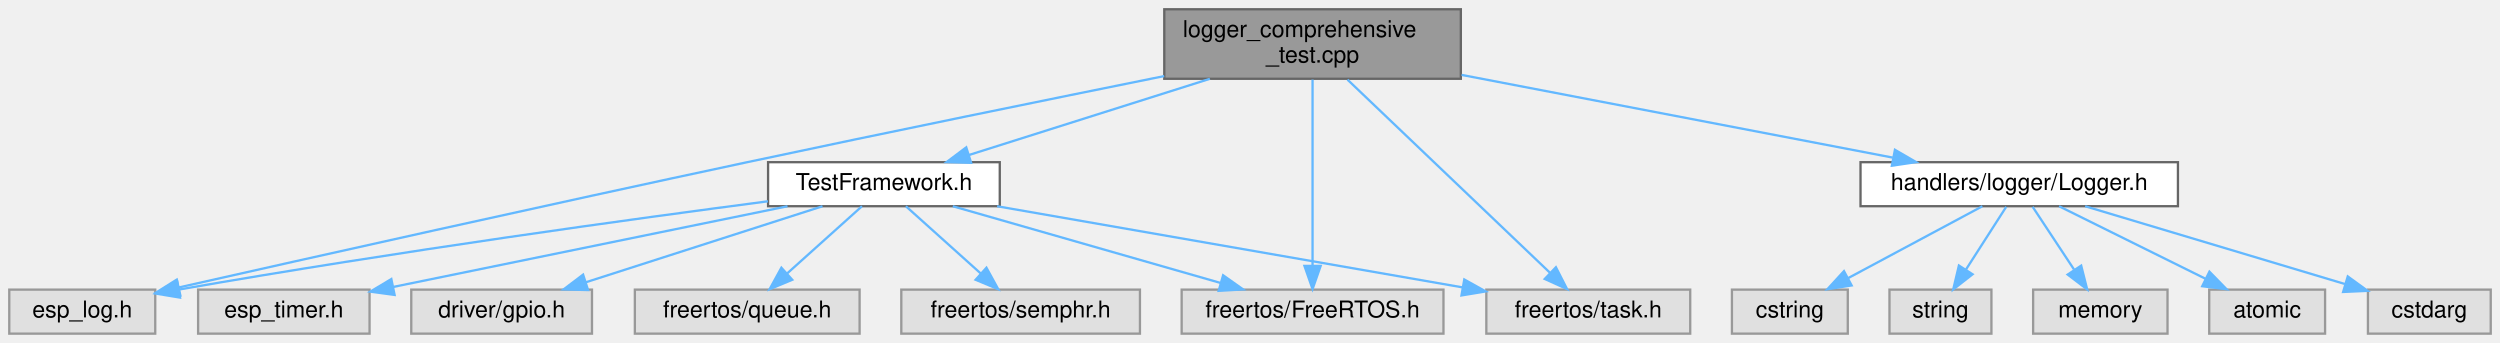
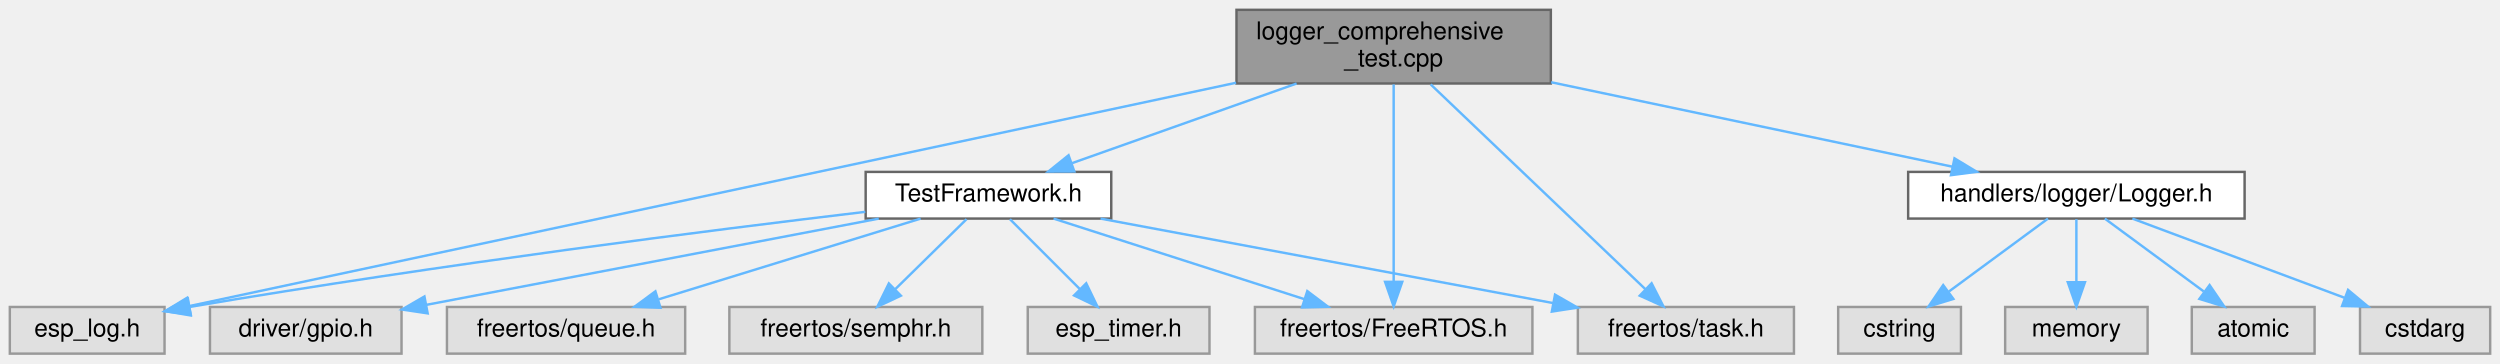
- <svg xmlns="http://www.w3.org/2000/svg" xmlns:xlink="http://www.w3.org/1999/xlink" width="1079pt" height="148pt" viewBox="0.00 0.00 1079.00 148.00">
+ <svg xmlns="http://www.w3.org/2000/svg" xmlns:xlink="http://www.w3.org/1999/xlink" width="1018pt" height="148pt" viewBox="0.00 0.00 1018.00 148.00">
  <g id="graph0" class="graph" transform="scale(1 1) rotate(0) translate(4 144)">
    <g id="Node000001" class="node">
      <g id="a_Node000001">
        <a xlink:title="Comprehensive test suite for Logger singleton.">
-           <polygon fill="#999999" stroke="#666666" points="626.5,-140 498.5,-140 498.5,-110 626.5,-110 626.5,-140" />
-           <text text-anchor="start" x="506.5" y="-128" font-family="Helvetica,sans-Serif" font-size="10.00">logger_comprehensive</text>
-           <text text-anchor="middle" x="562.5" y="-117" font-family="Helvetica,sans-Serif" font-size="10.00">_test.cpp</text>
+           <polygon fill="#999999" stroke="#666666" points="627.5,-140 499.5,-140 499.5,-110 627.5,-110 627.5,-140" />
+           <text text-anchor="start" x="507.5" y="-128" font-family="Helvetica,sans-Serif" font-size="10.00">logger_comprehensive</text>
+           <text text-anchor="middle" x="563.5" y="-117" font-family="Helvetica,sans-Serif" font-size="10.00">_test.cpp</text>
        </a>
      </g>
    </g>
    <g id="Node000002" class="node">
      <g id="a_Node000002">
        <a xlink:href="TestFramework_8h.html" target="_top" xlink:title="Shared testing framework for ESP32-C6 comprehensive test suites.">
-           <polygon fill="white" stroke="#666666" points="427.5,-74 327.5,-74 327.5,-55 427.5,-55 427.5,-74" />
-           <text text-anchor="middle" x="377.5" y="-62" font-family="Helvetica,sans-Serif" font-size="10.00">TestFramework.h</text>
+           <polygon fill="white" stroke="#666666" points="448.5,-74 348.5,-74 348.5,-55 448.5,-55 448.5,-74" />
+           <text text-anchor="middle" x="398.5" y="-62" font-family="Helvetica,sans-Serif" font-size="10.00">TestFramework.h</text>
        </a>
      </g>
    </g>
    <g id="edge1_Node000001_Node000002" class="edge">
      <g id="a_edge1_Node000001_Node000002">
        <a xlink:title=" ">
-           <path fill="none" stroke="#63b8ff" d="M518.19,-109.99C486.4,-99.94 444.08,-86.55 414.18,-77.1" />
-           <polygon fill="#63b8ff" stroke="#63b8ff" points="415.14,-73.73 404.55,-74.05 413.03,-80.41 415.14,-73.73" />
+           <path fill="none" stroke="#63b8ff" d="M523.98,-109.99C496.08,-100.1 459.09,-86.98 432.5,-77.56" />
+           <polygon fill="#63b8ff" stroke="#63b8ff" points="433.46,-74.18 422.87,-74.14 431.12,-80.78 433.46,-74.18" />
        </a>
      </g>
    </g>
    <g id="Node000003" class="node">
      <g id="a_Node000003">
        <a xlink:title=" ">
          <polygon fill="#e0e0e0" stroke="#999999" points="63,-19 0,-19 0,0 63,0 63,-19" />
          <text text-anchor="middle" x="31.5" y="-7" font-family="Helvetica,sans-Serif" font-size="10.00">esp_log.h</text>
        </a>
      </g>
    </g>
-     <g id="edge15_Node000001_Node000003" class="edge">
-       <g id="a_edge15_Node000001_Node000003">
-         <a xlink:title=" ">
-           <path fill="none" stroke="#63b8ff" d="M498.48,-111.17C449.23,-101.22 379.51,-87 318.5,-74 231.11,-55.38 128.99,-32.52 73.18,-19.94" />
-           <polygon fill="#63b8ff" stroke="#63b8ff" points="73.84,-16.5 63.32,-17.71 72.3,-23.33 73.84,-16.5" />
+     <g id="edge14_Node000001_Node000003" class="edge">
+       <g id="a_edge14_Node000001_Node000003">
+         <a xlink:title=" ">
+           <path fill="none" stroke="#63b8ff" d="M499.33,-110.31C388.78,-86.72 165.42,-39.07 72.99,-19.35" />
+           <polygon fill="#63b8ff" stroke="#63b8ff" points="73.67,-15.92 63.16,-17.26 72.21,-22.76 73.67,-15.92" />
        </a>
      </g>
    </g>
    <g id="Node000006" class="node">
      <g id="a_Node000006">
        <a xlink:title=" ">
-           <polygon fill="#e0e0e0" stroke="#999999" points="619,-19 506,-19 506,0 619,0 619,-19" />
-           <text text-anchor="middle" x="562.5" y="-7" font-family="Helvetica,sans-Serif" font-size="10.00">freertos/FreeRTOS.h</text>
-         </a>
-       </g>
-     </g>
-     <g id="edge16_Node000001_Node000006" class="edge">
-       <g id="a_edge16_Node000001_Node000006">
-         <a xlink:title=" ">
-           <path fill="none" stroke="#63b8ff" d="M562.5,-109.63C562.5,-89.21 562.5,-51.81 562.5,-29.24" />
-           <polygon fill="#63b8ff" stroke="#63b8ff" points="566,-29.23 562.5,-19.23 559,-29.23 566,-29.23" />
+           <polygon fill="#e0e0e0" stroke="#999999" points="620,-19 507,-19 507,0 620,0 620,-19" />
+           <text text-anchor="middle" x="563.5" y="-7" font-family="Helvetica,sans-Serif" font-size="10.00">freertos/FreeRTOS.h</text>
+         </a>
+       </g>
+     </g>
+     <g id="edge15_Node000001_Node000006" class="edge">
+       <g id="a_edge15_Node000001_Node000006">
+         <a xlink:title=" ">
+           <path fill="none" stroke="#63b8ff" d="M563.5,-109.63C563.5,-89.21 563.5,-51.81 563.5,-29.24" />
+           <polygon fill="#63b8ff" stroke="#63b8ff" points="567,-29.23 563.5,-19.23 560,-29.23 567,-29.23" />
        </a>
      </g>
    </g>
    <g id="Node000009" class="node">
      <g id="a_Node000009">
        <a xlink:title=" ">
-           <polygon fill="#e0e0e0" stroke="#999999" points="725.5,-19 637.5,-19 637.5,0 725.5,0 725.5,-19" />
-           <text text-anchor="middle" x="681.5" y="-7" font-family="Helvetica,sans-Serif" font-size="10.00">freertos/task.h</text>
-         </a>
-       </g>
-     </g>
-     <g id="edge17_Node000001_Node000009" class="edge">
-       <g id="a_edge17_Node000001_Node000009">
-         <a xlink:title=" ">
-           <path fill="none" stroke="#63b8ff" d="M577.57,-109.63C599.95,-88.28 641.81,-48.36 664.99,-26.25" />
-           <polygon fill="#63b8ff" stroke="#63b8ff" points="667.53,-28.66 672.35,-19.23 662.7,-23.6 667.53,-28.66" />
+           <polygon fill="#e0e0e0" stroke="#999999" points="726.5,-19 638.5,-19 638.5,0 726.5,0 726.5,-19" />
+           <text text-anchor="middle" x="682.5" y="-7" font-family="Helvetica,sans-Serif" font-size="10.00">freertos/task.h</text>
+         </a>
+       </g>
+     </g>
+     <g id="edge16_Node000001_Node000009" class="edge">
+       <g id="a_edge16_Node000001_Node000009">
+         <a xlink:title=" ">
+           <path fill="none" stroke="#63b8ff" d="M578.57,-109.63C600.95,-88.28 642.81,-48.36 665.99,-26.25" />
+           <polygon fill="#63b8ff" stroke="#63b8ff" points="668.53,-28.66 673.35,-19.23 663.7,-23.6 668.53,-28.66" />
        </a>
      </g>
    </g>
    <g id="Node000010" class="node">
      <g id="a_Node000010">
        <a xlink:href="Logger_8h.html" target="_top" xlink:title="Advanced logging system with formatting capabilities.">
-           <polygon fill="white" stroke="#666666" points="936,-74 799,-74 799,-55 936,-55 936,-74" />
-           <text text-anchor="middle" x="867.5" y="-62" font-family="Helvetica,sans-Serif" font-size="10.00">handlers/logger/Logger.h</text>
+           <polygon fill="white" stroke="#666666" points="910,-74 773,-74 773,-55 910,-55 910,-74" />
+           <text text-anchor="middle" x="841.5" y="-62" font-family="Helvetica,sans-Serif" font-size="10.00">handlers/logger/Logger.h</text>
        </a>
      </g>
    </g>
    <g id="edge9_Node000001_Node000010" class="edge">
      <g id="a_edge9_Node000001_Node000010">
        <a xlink:title=" ">
-           <path fill="none" stroke="#63b8ff" d="M626.81,-111.67C682.03,-101.07 760.75,-85.98 812.94,-75.97" />
-           <polygon fill="#63b8ff" stroke="#63b8ff" points="813.85,-79.35 823.01,-74.03 812.53,-72.48 813.85,-79.35" />
+           <path fill="none" stroke="#63b8ff" d="M627.63,-110.51C677.27,-100.06 745.07,-85.79 790.93,-76.14" />
+           <polygon fill="#63b8ff" stroke="#63b8ff" points="791.87,-79.52 800.94,-74.04 790.43,-72.67 791.87,-79.52" />
        </a>
      </g>
    </g>
    <g id="edge2_Node000002_Node000003" class="edge">
      <g id="a_edge2_Node000002_Node000003">
        <a xlink:title=" ">
-           <path fill="none" stroke="#63b8ff" d="M327.43,-57.12C268.89,-49.46 168.87,-35.73 73.1,-19.01" />
-           <polygon fill="#63b8ff" stroke="#63b8ff" points="73.7,-15.56 63.25,-17.28 72.49,-22.46 73.7,-15.56" />
+           <path fill="none" stroke="#63b8ff" d="M348.35,-57.74C286.21,-50.36 176.86,-36.59 73.25,-19.02" />
+           <polygon fill="#63b8ff" stroke="#63b8ff" points="73.69,-15.54 63.24,-17.31 72.51,-22.44 73.69,-15.54" />
        </a>
      </g>
    </g>
    <g id="Node000004" class="node">
      <g id="a_Node000004">
        <a xlink:title=" ">
-           <polygon fill="#e0e0e0" stroke="#999999" points="155.5,-19 81.5,-19 81.5,0 155.5,0 155.5,-19" />
-           <text text-anchor="middle" x="118.5" y="-7" font-family="Helvetica,sans-Serif" font-size="10.00">esp_timer.h</text>
+           <polygon fill="#e0e0e0" stroke="#999999" points="488.5,-19 414.5,-19 414.5,0 488.5,0 488.5,-19" />
+           <text text-anchor="middle" x="451.5" y="-7" font-family="Helvetica,sans-Serif" font-size="10.00">esp_timer.h</text>
        </a>
      </g>
    </g>
    <g id="edge3_Node000002_Node000004" class="edge">
      <g id="a_edge3_Node000002_Node000004">
        <a xlink:title=" ">
-           <path fill="none" stroke="#63b8ff" d="M335.89,-54.98C289.43,-45.48 214.4,-30.12 165.76,-20.17" />
-           <polygon fill="#63b8ff" stroke="#63b8ff" points="166.31,-16.71 155.81,-18.13 164.9,-23.57 166.31,-16.71" />
+           <path fill="none" stroke="#63b8ff" d="M407.25,-54.75C414.97,-47.03 426.4,-35.6 435.72,-26.28" />
+           <polygon fill="#63b8ff" stroke="#63b8ff" points="438.31,-28.64 442.91,-19.09 433.36,-23.69 438.31,-28.64" />
        </a>
      </g>
    </g>
    <g id="Node000005" class="node">
      <g id="a_Node000005">
        <a xlink:title=" ">
-           <polygon fill="#e0e0e0" stroke="#999999" points="251.5,-19 173.5,-19 173.5,0 251.5,0 251.5,-19" />
-           <text text-anchor="middle" x="212.5" y="-7" font-family="Helvetica,sans-Serif" font-size="10.00">driver/gpio.h</text>
+           <polygon fill="#e0e0e0" stroke="#999999" points="159.5,-19 81.5,-19 81.5,0 159.5,0 159.5,-19" />
+           <text text-anchor="middle" x="120.5" y="-7" font-family="Helvetica,sans-Serif" font-size="10.00">driver/gpio.h</text>
        </a>
      </g>
    </g>
    <g id="edge4_Node000002_Node000005" class="edge">
      <g id="a_edge4_Node000002_Node000005">
        <a xlink:title=" ">
-           <path fill="none" stroke="#63b8ff" d="M350.99,-54.98C323.29,-46.09 279.64,-32.07 248.76,-22.15" />
-           <polygon fill="#63b8ff" stroke="#63b8ff" points="249.81,-18.81 239.22,-19.08 247.67,-25.47 249.81,-18.81" />
+           <path fill="none" stroke="#63b8ff" d="M353.83,-54.98C303.47,-45.38 221.83,-29.82 169.68,-19.88" />
+           <polygon fill="#63b8ff" stroke="#63b8ff" points="170.14,-16.4 159.66,-17.97 168.83,-23.28 170.14,-16.4" />
        </a>
      </g>
    </g>
    <g id="edge5_Node000002_Node000006" class="edge">
      <g id="a_edge5_Node000002_Node000006">
        <a xlink:title=" ">
-           <path fill="none" stroke="#63b8ff" d="M407.22,-54.98C438.55,-46.01 488.07,-31.82 522.74,-21.89" />
-           <polygon fill="#63b8ff" stroke="#63b8ff" points="523.89,-25.2 532.54,-19.08 521.97,-18.47 523.89,-25.2" />
+           <path fill="none" stroke="#63b8ff" d="M425.01,-54.98C452.71,-46.09 496.36,-32.07 527.24,-22.15" />
+           <polygon fill="#63b8ff" stroke="#63b8ff" points="528.33,-25.47 536.78,-19.08 526.19,-18.81 528.33,-25.47" />
        </a>
      </g>
    </g>
    <g id="Node000007" class="node">
      <g id="a_Node000007">
        <a xlink:title=" ">
-           <polygon fill="#e0e0e0" stroke="#999999" points="367,-19 270,-19 270,0 367,0 367,-19" />
-           <text text-anchor="middle" x="318.5" y="-7" font-family="Helvetica,sans-Serif" font-size="10.00">freertos/queue.h</text>
+           <polygon fill="#e0e0e0" stroke="#999999" points="275,-19 178,-19 178,0 275,0 275,-19" />
+           <text text-anchor="middle" x="226.5" y="-7" font-family="Helvetica,sans-Serif" font-size="10.00">freertos/queue.h</text>
        </a>
      </g>
    </g>
    <g id="edge6_Node000002_Node000007" class="edge">
      <g id="a_edge6_Node000002_Node000007">
        <a xlink:title=" ">
-           <path fill="none" stroke="#63b8ff" d="M368.02,-54.98C359.3,-47.15 346.16,-35.34 335.6,-25.86" />
-           <polygon fill="#63b8ff" stroke="#63b8ff" points="337.93,-23.25 328.15,-19.17 333.25,-28.46 337.93,-23.25" />
+           <path fill="none" stroke="#63b8ff" d="M370.87,-54.98C341.99,-46.09 296.49,-32.07 264.3,-22.15" />
+           <polygon fill="#63b8ff" stroke="#63b8ff" points="264.94,-18.68 254.35,-19.08 262.88,-25.37 264.94,-18.68" />
        </a>
      </g>
    </g>
    <g id="Node000008" class="node">
      <g id="a_Node000008">
        <a xlink:title=" ">
-           <polygon fill="#e0e0e0" stroke="#999999" points="488,-19 385,-19 385,0 488,0 488,-19" />
-           <text text-anchor="middle" x="436.5" y="-7" font-family="Helvetica,sans-Serif" font-size="10.00">freertos/semphr.h</text>
+           <polygon fill="#e0e0e0" stroke="#999999" points="396,-19 293,-19 293,0 396,0 396,-19" />
+           <text text-anchor="middle" x="344.5" y="-7" font-family="Helvetica,sans-Serif" font-size="10.00">freertos/semphr.h</text>
        </a>
      </g>
    </g>
    <g id="edge7_Node000002_Node000008" class="edge">
      <g id="a_edge7_Node000002_Node000008">
        <a xlink:title=" ">
-           <path fill="none" stroke="#63b8ff" d="M386.98,-54.98C395.7,-47.15 408.84,-35.34 419.4,-25.86" />
-           <polygon fill="#63b8ff" stroke="#63b8ff" points="421.75,-28.46 426.85,-19.17 417.07,-23.25 421.75,-28.46" />
+           <path fill="none" stroke="#63b8ff" d="M389.58,-54.75C381.72,-47.03 370.07,-35.6 360.58,-26.28" />
+           <polygon fill="#63b8ff" stroke="#63b8ff" points="362.84,-23.6 353.25,-19.09 357.94,-28.59 362.84,-23.6" />
        </a>
      </g>
    </g>
    <g id="edge8_Node000002_Node000009" class="edge">
      <g id="a_edge8_Node000002_Node000009">
        <a xlink:title=" ">
-           <path fill="none" stroke="#63b8ff" d="M426.34,-54.98C481.28,-45.41 570.27,-29.89 627.31,-19.95" />
-           <polygon fill="#63b8ff" stroke="#63b8ff" points="627.98,-23.38 637.23,-18.22 626.77,-16.49 627.98,-23.38" />
+           <path fill="none" stroke="#63b8ff" d="M444.13,-54.98C494.36,-45.61 575.05,-30.55 628.42,-20.59" />
+           <polygon fill="#63b8ff" stroke="#63b8ff" points="629.2,-24.01 638.39,-18.73 627.91,-17.13 629.2,-24.01" />
        </a>
      </g>
    </g>
    <g id="Node000011" class="node">
      <g id="a_Node000011">
        <a xlink:title=" ">
-           <polygon fill="#e0e0e0" stroke="#999999" points="1071,-19 1018,-19 1018,0 1071,0 1071,-19" />
-           <text text-anchor="middle" x="1044.5" y="-7" font-family="Helvetica,sans-Serif" font-size="10.00">cstdarg</text>
+           <polygon fill="#e0e0e0" stroke="#999999" points="1010,-19 957,-19 957,0 1010,0 1010,-19" />
+           <text text-anchor="middle" x="983.5" y="-7" font-family="Helvetica,sans-Serif" font-size="10.00">cstdarg</text>
        </a>
      </g>
    </g>
    <g id="edge10_Node000010_Node000011" class="edge">
      <g id="a_edge10_Node000010_Node000011">
        <a xlink:title=" ">
-           <path fill="none" stroke="#63b8ff" d="M895.94,-54.98C926.4,-45.86 974.85,-31.36 1008.08,-21.41" />
-           <polygon fill="#63b8ff" stroke="#63b8ff" points="1009.29,-24.7 1017.87,-18.47 1007.29,-17.99 1009.29,-24.7" />
+           <path fill="none" stroke="#63b8ff" d="M864.31,-54.98C887.67,-46.27 924.2,-32.63 950.67,-22.75" />
+           <polygon fill="#63b8ff" stroke="#63b8ff" points="952.13,-25.95 960.27,-19.17 949.68,-19.39 952.13,-25.95" />
        </a>
      </g>
    </g>
    <g id="Node000012" class="node">
      <g id="a_Node000012">
        <a xlink:title=" ">
-           <polygon fill="#e0e0e0" stroke="#999999" points="793.5,-19 743.5,-19 743.5,0 793.5,0 793.5,-19" />
-           <text text-anchor="middle" x="768.5" y="-7" font-family="Helvetica,sans-Serif" font-size="10.00">cstring</text>
+           <polygon fill="#e0e0e0" stroke="#999999" points="794.5,-19 744.5,-19 744.5,0 794.5,0 794.5,-19" />
+           <text text-anchor="middle" x="769.5" y="-7" font-family="Helvetica,sans-Serif" font-size="10.00">cstring</text>
        </a>
      </g>
    </g>
    <g id="edge11_Node000010_Node000012" class="edge">
      <g id="a_edge11_Node000010_Node000012">
        <a xlink:title=" ">
-           <path fill="none" stroke="#63b8ff" d="M851.59,-54.98C835.95,-46.61 811.84,-33.7 793.62,-23.95" />
-           <polygon fill="#63b8ff" stroke="#63b8ff" points="795.16,-20.8 784.7,-19.17 791.86,-26.98 795.16,-20.8" />
+           <path fill="none" stroke="#63b8ff" d="M829.93,-54.98C819.08,-47 802.62,-34.88 789.62,-25.31" />
+           <polygon fill="#63b8ff" stroke="#63b8ff" points="791.41,-22.28 781.28,-19.17 787.26,-27.92 791.41,-22.28" />
        </a>
      </g>
    </g>
    <g id="Node000013" class="node">
      <g id="a_Node000013">
        <a xlink:title=" ">
-           <polygon fill="#e0e0e0" stroke="#999999" points="855.5,-19 811.5,-19 811.5,0 855.5,0 855.5,-19" />
-           <text text-anchor="middle" x="833.5" y="-7" font-family="Helvetica,sans-Serif" font-size="10.00">string</text>
+           <polygon fill="#e0e0e0" stroke="#999999" points="870.5,-19 812.5,-19 812.5,0 870.5,0 870.5,-19" />
+           <text text-anchor="middle" x="841.5" y="-7" font-family="Helvetica,sans-Serif" font-size="10.00">memory</text>
        </a>
      </g>
    </g>
    <g id="edge12_Node000010_Node000013" class="edge">
      <g id="a_edge12_Node000010_Node000013">
        <a xlink:title=" ">
-           <path fill="none" stroke="#63b8ff" d="M861.89,-54.75C857.18,-47.42 850.33,-36.73 844.53,-27.7" />
-           <polygon fill="#63b8ff" stroke="#63b8ff" points="847.36,-25.62 839.01,-19.09 841.46,-29.4 847.36,-25.62" />
+           <path fill="none" stroke="#63b8ff" d="M841.5,-54.75C841.5,-47.8 841.5,-37.85 841.5,-29.13" />
+           <polygon fill="#63b8ff" stroke="#63b8ff" points="845,-29.09 841.5,-19.09 838,-29.09 845,-29.09" />
        </a>
      </g>
    </g>
    <g id="Node000014" class="node">
      <g id="a_Node000014">
        <a xlink:title=" ">
-           <polygon fill="#e0e0e0" stroke="#999999" points="931.5,-19 873.5,-19 873.5,0 931.5,0 931.5,-19" />
-           <text text-anchor="middle" x="902.5" y="-7" font-family="Helvetica,sans-Serif" font-size="10.00">memory</text>
+           <polygon fill="#e0e0e0" stroke="#999999" points="938.5,-19 888.5,-19 888.5,0 938.5,0 938.5,-19" />
+           <text text-anchor="middle" x="913.5" y="-7" font-family="Helvetica,sans-Serif" font-size="10.00">atomic</text>
        </a>
      </g>
    </g>
    <g id="edge13_Node000010_Node000014" class="edge">
      <g id="a_edge13_Node000010_Node000014">
        <a xlink:title=" ">
-           <path fill="none" stroke="#63b8ff" d="M873.28,-54.75C878.12,-47.42 885.18,-36.73 891.14,-27.7" />
-           <polygon fill="#63b8ff" stroke="#63b8ff" points="894.24,-29.36 896.83,-19.09 888.4,-25.5 894.24,-29.36" />
-         </a>
-       </g>
-     </g>
-     <g id="Node000015" class="node">
-       <g id="a_Node000015">
-         <a xlink:title=" ">
-           <polygon fill="#e0e0e0" stroke="#999999" points="999.5,-19 949.5,-19 949.5,0 999.5,0 999.5,-19" />
-           <text text-anchor="middle" x="974.5" y="-7" font-family="Helvetica,sans-Serif" font-size="10.00">atomic</text>
-         </a>
-       </g>
-     </g>
-     <g id="edge14_Node000010_Node000015" class="edge">
-       <g id="a_edge14_Node000010_Node000015">
-         <a xlink:title=" ">
-           <path fill="none" stroke="#63b8ff" d="M884.69,-54.98C901.75,-46.54 928.13,-33.47 947.9,-23.68" />
-           <polygon fill="#63b8ff" stroke="#63b8ff" points="949.59,-26.75 957,-19.17 946.48,-20.47 949.59,-26.75" />
+           <path fill="none" stroke="#63b8ff" d="M853.07,-54.98C863.92,-47 880.38,-34.88 893.38,-25.31" />
+           <polygon fill="#63b8ff" stroke="#63b8ff" points="895.74,-27.92 901.72,-19.17 891.59,-22.28 895.74,-27.92" />
        </a>
      </g>
    </g>
  </g>
</svg>
